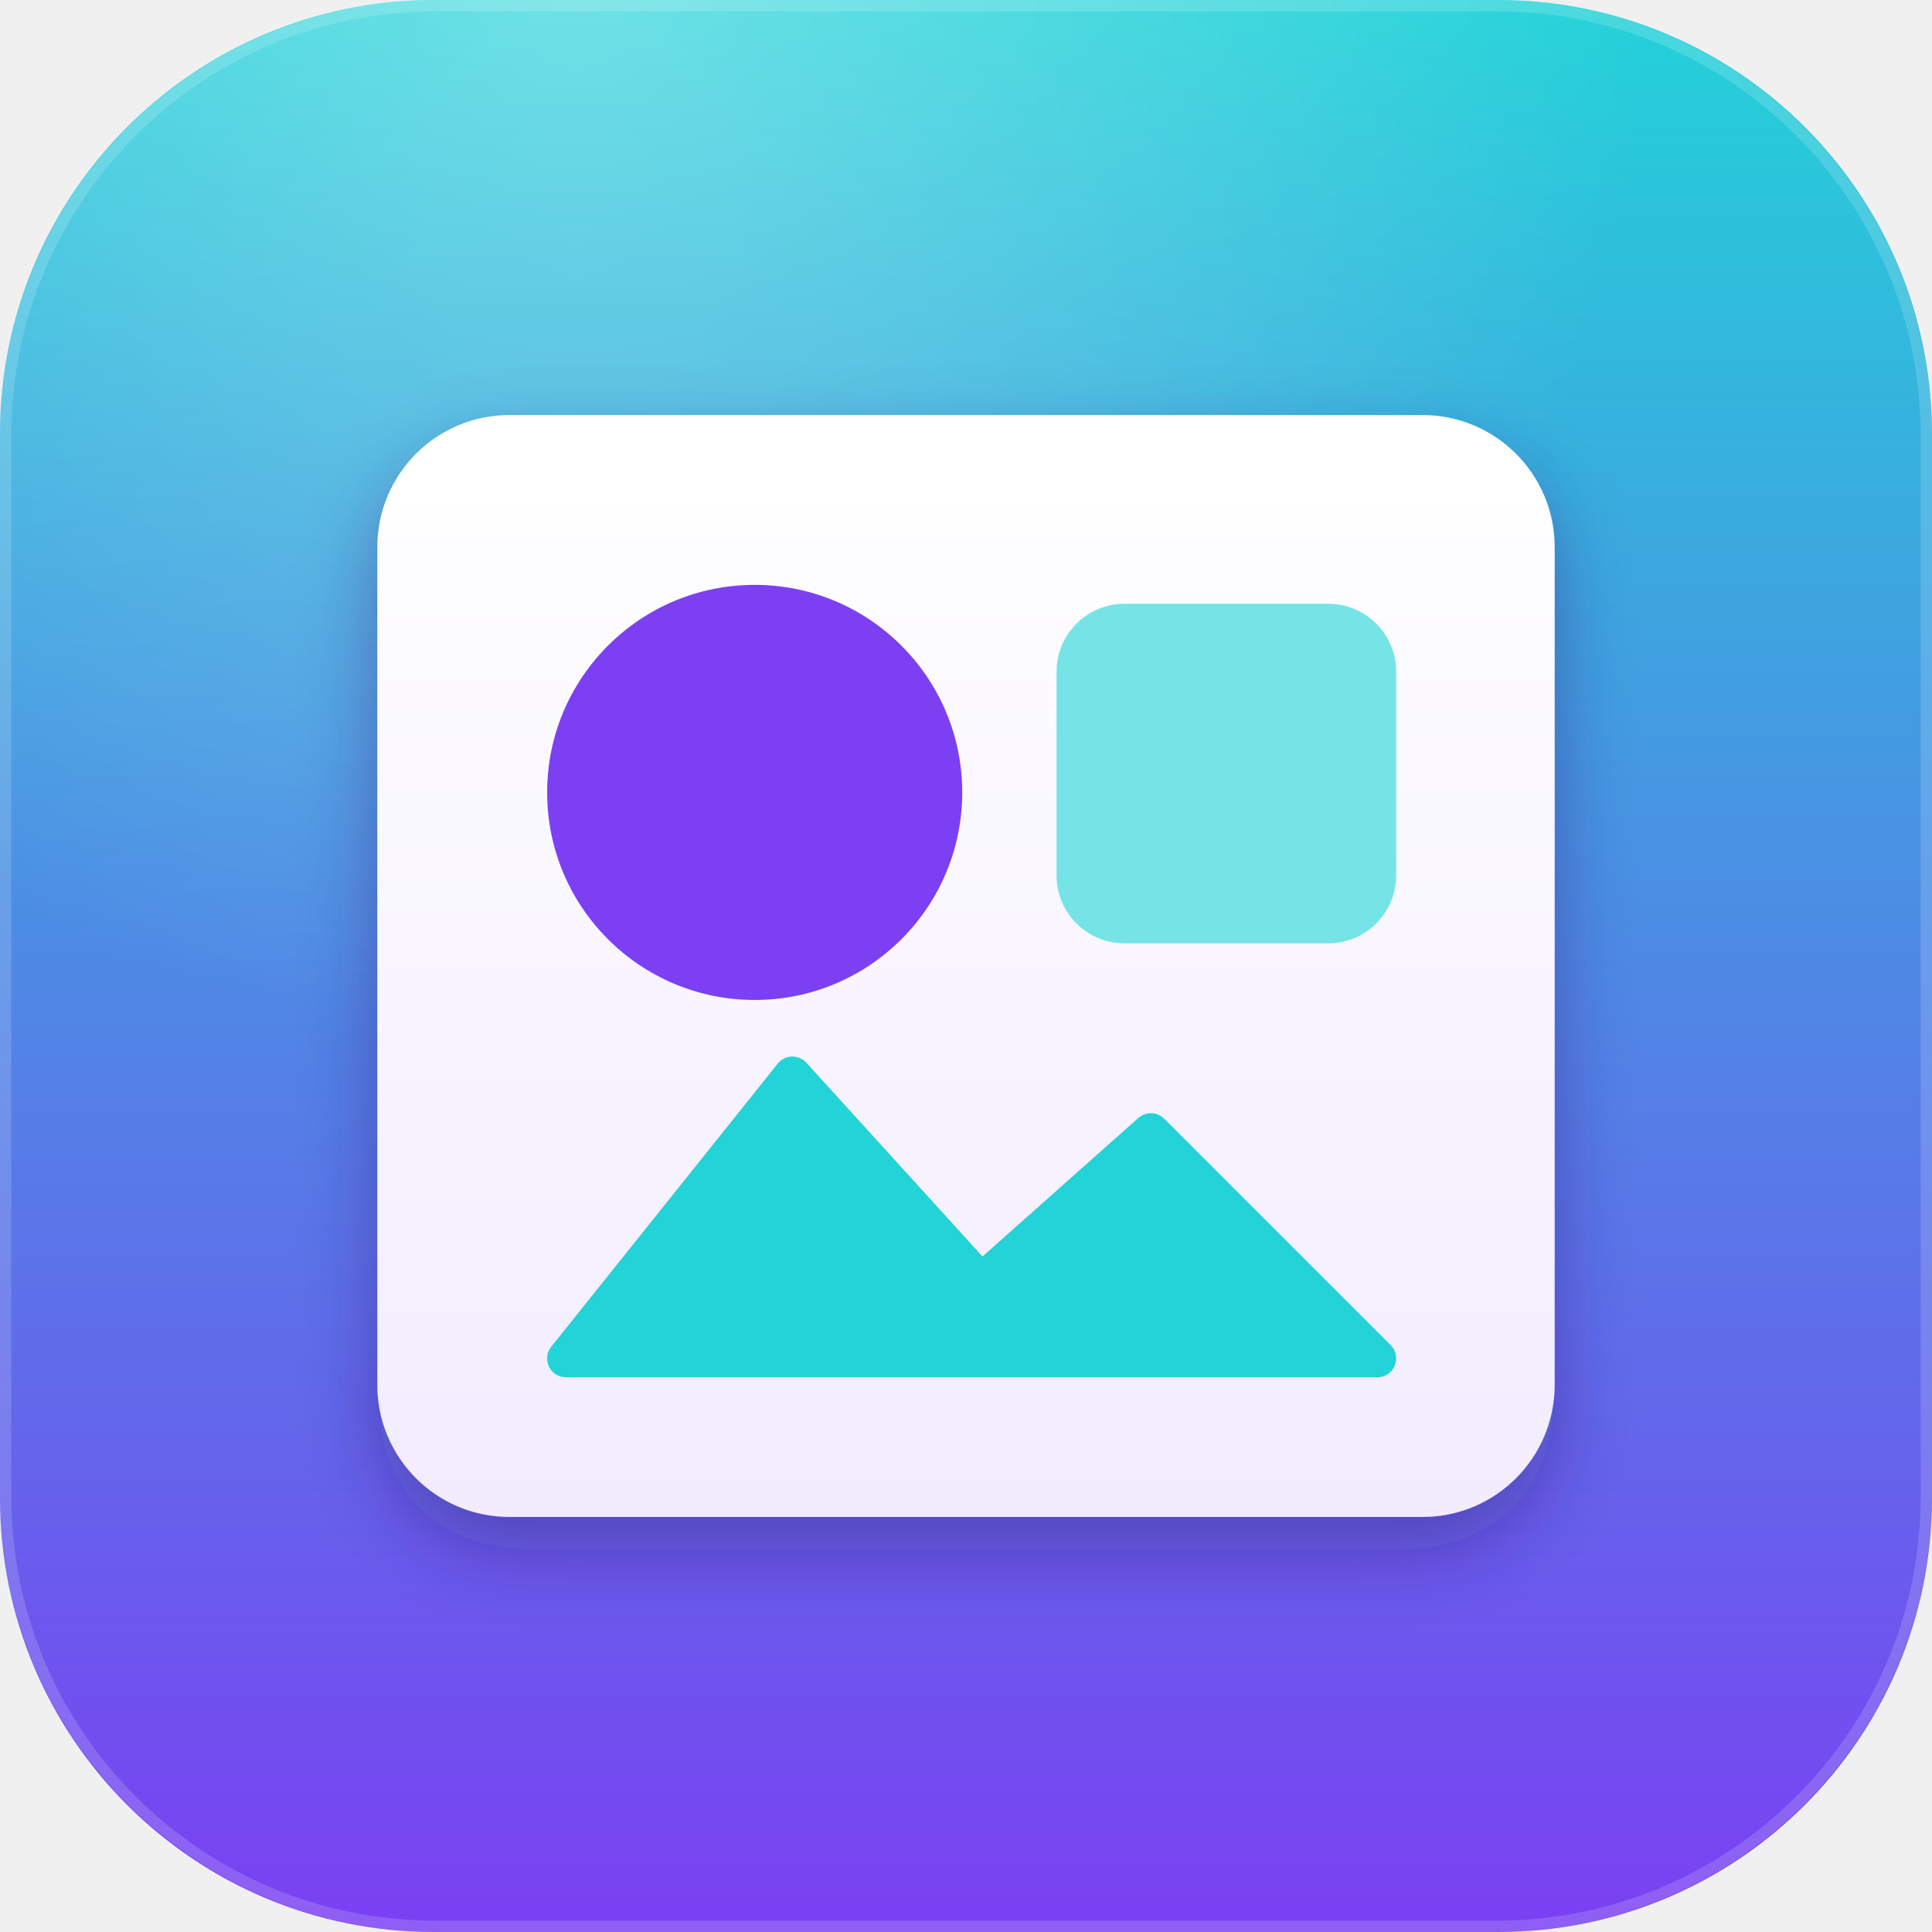
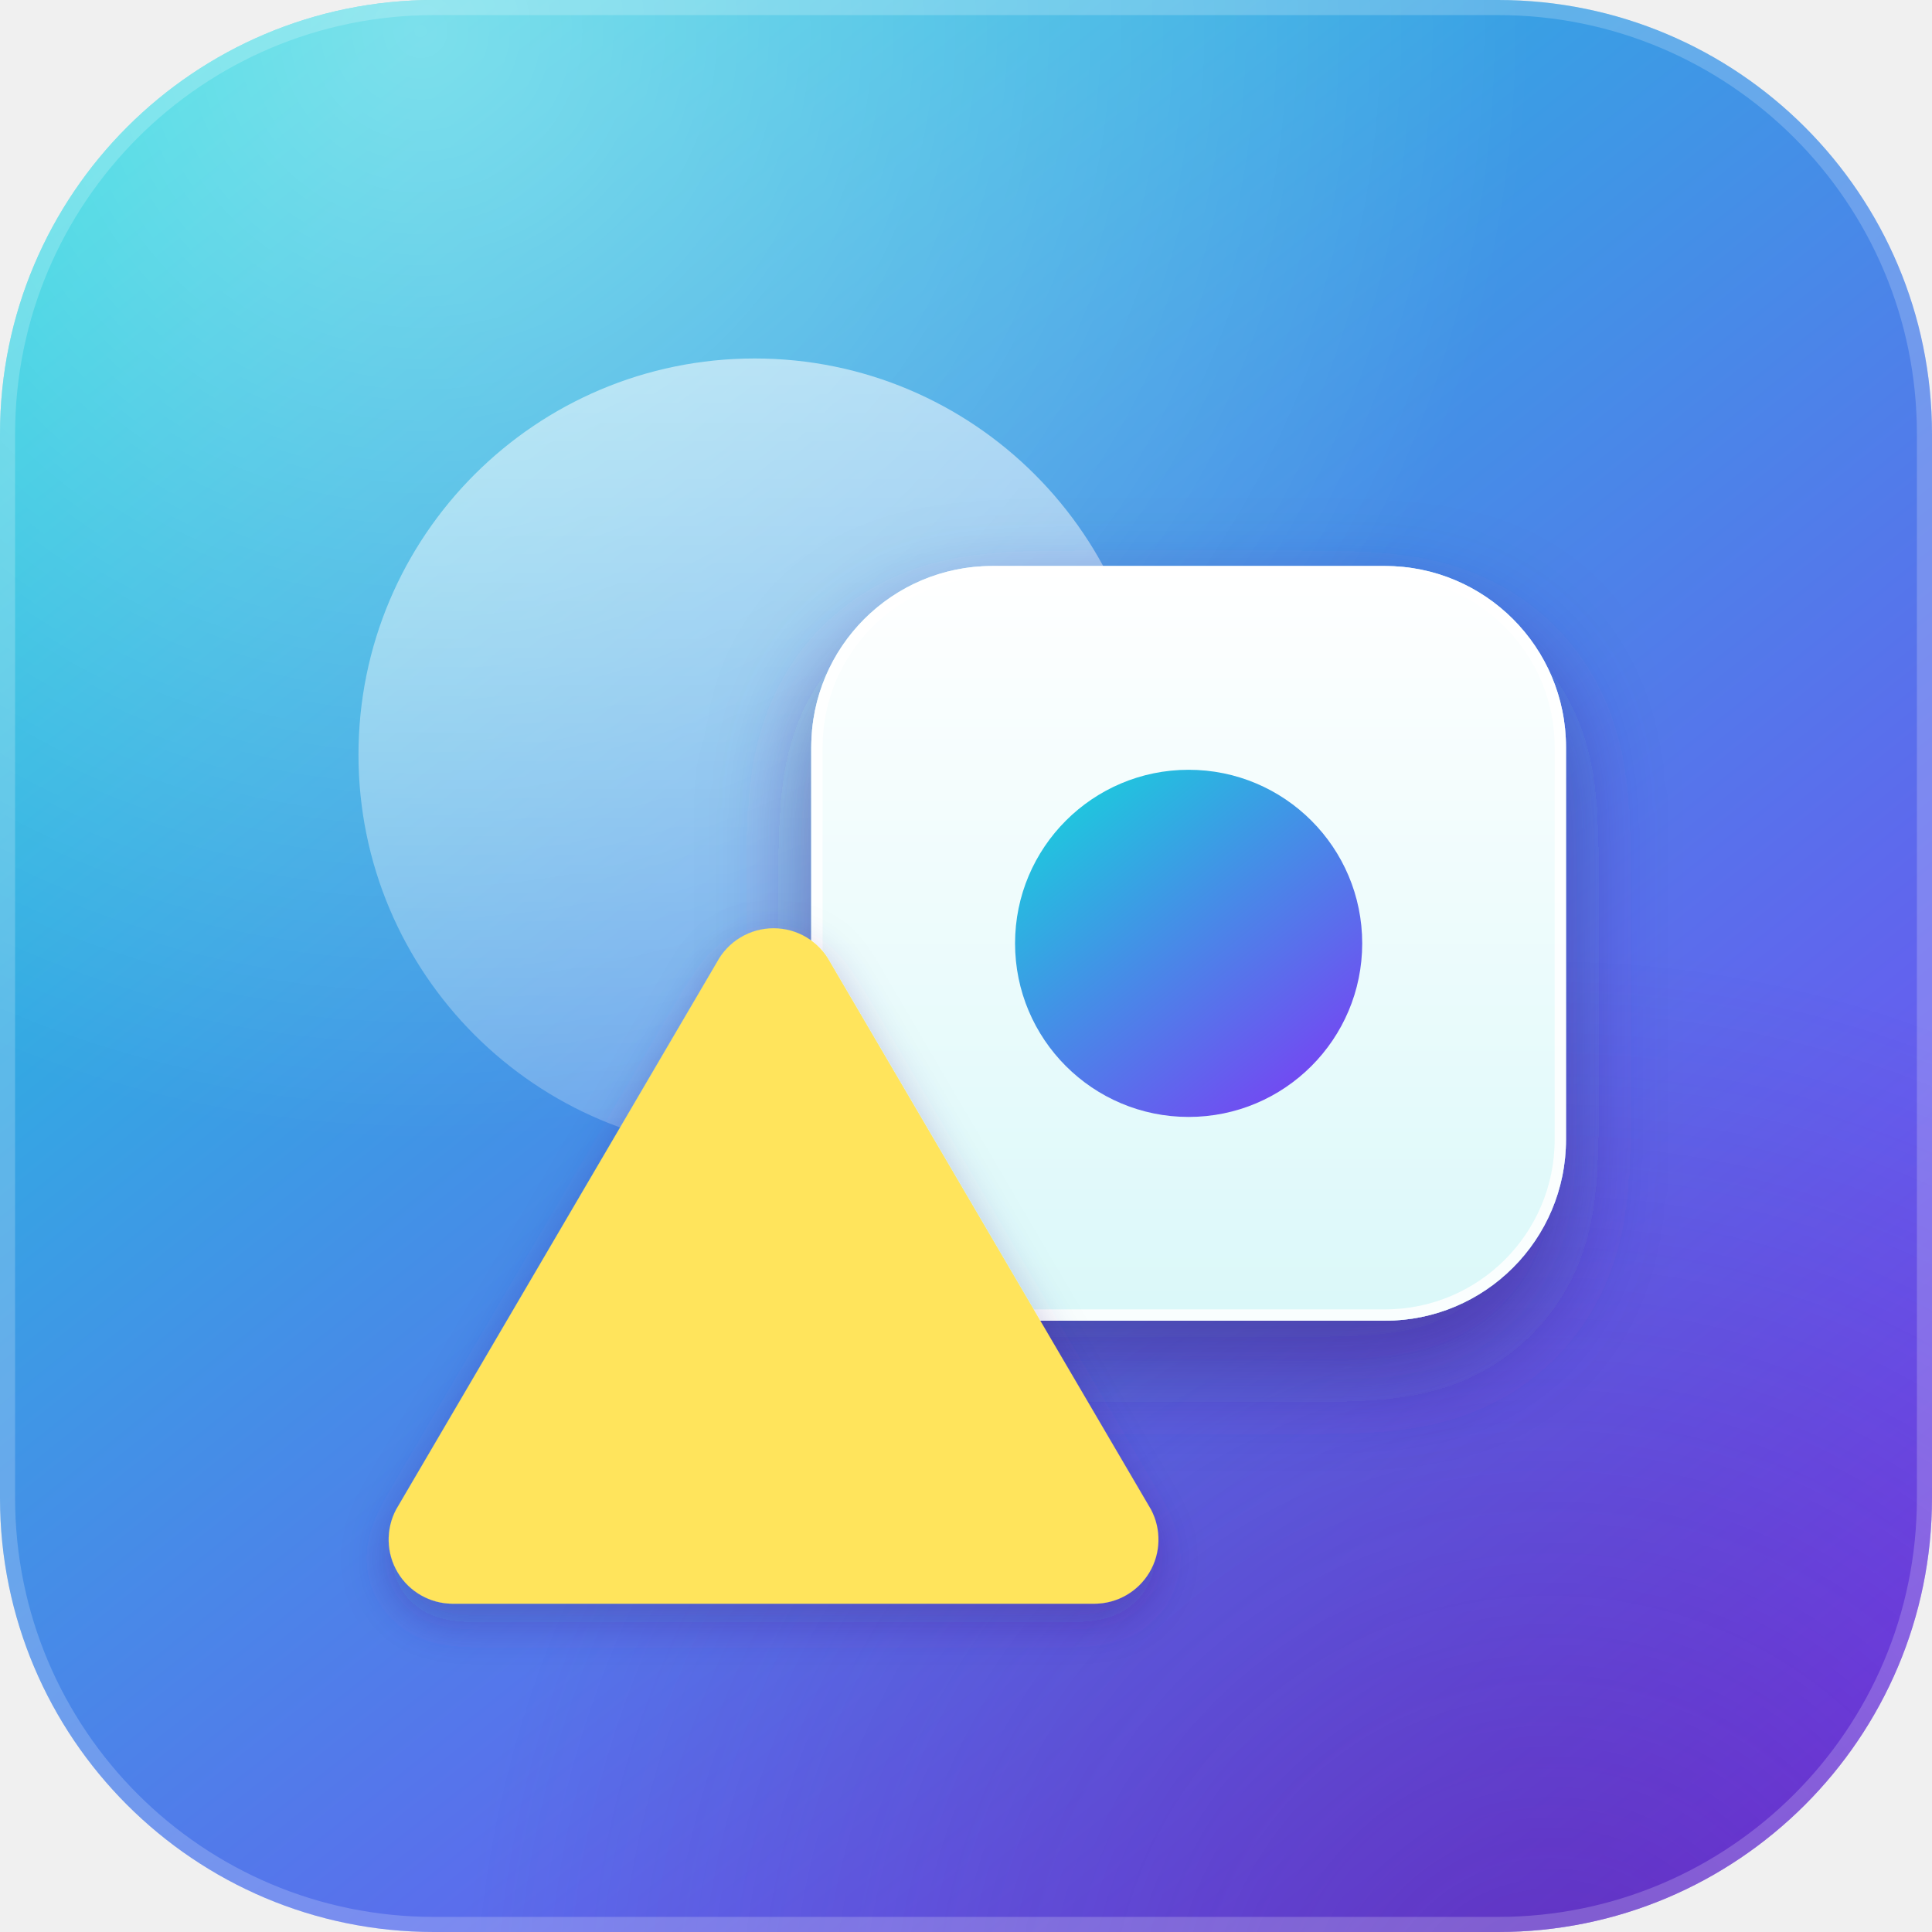
<svg xmlns="http://www.w3.org/2000/svg" viewBox="0 0 1024 1024">
  <defs>
-     <linearGradient id="a21-bg" x1="0" y1="0" x2="0" y2="1">
-       <stop offset="0" stop-color="#22D3D8" />
-       <stop offset="1" stop-color="#7B3FF2" />
+     <linearGradient id="v21bg" x1=".1" y1="0" x2=".9" y2="1">
+       <stop offset="0" stop-color="#16D4DC" />
+       <stop offset="1" stop-color="#7C3BF4" />
    </linearGradient>
-     <radialGradient id="a21-hl" cx=".3" cy="0" r="1">
-       <stop offset="0" stop-color="#fff" stop-opacity=".34" />
-       <stop offset=".55" stop-color="#fff" stop-opacity="0" />
+     <radialGradient id="v21hl" cx=".22" cy=".02" r=".95">
+       <stop offset="0" stop-color="#fff" stop-opacity=".42" />
+       <stop offset=".6" stop-color="#fff" stop-opacity="0" />
    </radialGradient>
-     <linearGradient id="a21-fg" x1="0" y1="0" x2="0" y2="1">
+     <radialGradient id="v21lo" cx=".8" cy="1.05" r=".8">
+       <stop offset="0" stop-color="#3E1E7A" stop-opacity=".42" />
+       <stop offset=".7" stop-color="#3E1E7A" stop-opacity="0" />
+     </radialGradient>
+     <linearGradient id="v21fg" x1="0" y1="0" x2="0" y2="1">
      <stop offset="0" stop-color="#FFFFFF" />
-       <stop offset="1" stop-color="#F2ECFE" />
+       <stop offset="1" stop-color="#DAF8F9" />
    </linearGradient>
-     <filter id="a21-sh" x="-20%" y="-20%" width="140%" height="150%">
-       <feDropShadow dx="0" dy="18" stdDeviation="20" flood-color="#371C6D" flood-opacity=".38" />
+     <linearGradient id="v21ac" x1="0" y1="0" x2="1" y2="1">
+       <stop offset="0" stop-color="#2DD8E0" />
+       <stop offset="1" stop-color="#7C3BF4" />
+     </linearGradient>
+     <linearGradient id="v21gl" x1="0" y1="0" x2="0" y2="1">
+       <stop offset="0" stop-color="#FFFFFF" stop-opacity=".55" />
+       <stop offset="1" stop-color="#FFFFFF" stop-opacity=".22" />
+     </linearGradient>
+     <filter id="v21sh" x="-30%" y="-30%" width="160%" height="170%">
+       <feDropShadow dx="0" dy="26" stdDeviation="26" flood-color="#3E1E7A" flood-opacity=".5" />
+     </filter>
+     <filter id="v21s2" x="-30%" y="-30%" width="160%" height="170%">
+       <feDropShadow dx="0" dy="10" stdDeviation="12" flood-color="#3E1E7A" flood-opacity=".3" />
    </filter>
  </defs>
-   <rect width="1024" height="1024" rx="230" fill="url(#a21-bg)" />
-   <rect width="1024" height="1024" rx="230" fill="url(#a21-hl)" />
-   <g filter="url(#a21-sh)">
-     <rect x="200" y="220" width="624" height="584" rx="70" fill="url(#a21-fg)" />
-     <circle cx="400" cy="420" r="110" fill="#7B3FF2" />
-     <rect x="560" y="320" width="180" height="180" rx="36" fill="#76E4E7" />
-     <path d="M300 720l120-150 100 110 90-80 120 120z" fill="#22D3D8" stroke="#22D3D8" stroke-width="20" stroke-linejoin="round" />
+   <rect width="1024" height="1024" rx="230" fill="url(#v21bg)" />
+   <rect width="1024" height="1024" rx="230" fill="url(#v21lo)" />
+   <rect width="1024" height="1024" rx="230" fill="url(#v21hl)" />
+   <circle cx="400" cy="400" r="210" fill="url(#v21gl)" />
+   <g filter="url(#v21sh)">
+     <rect x="430" y="300" width="400" height="400" rx="96" fill="url(#v21fg)" />
+     <rect x="433" y="303" width="394" height="394" rx="93" fill="none" stroke="#fff" stroke-opacity=".85" stroke-width="6" />
  </g>
-   <rect x="3" y="3" width="1018" height="1018" rx="228" fill="none" stroke="#fff" stroke-opacity=".16" stroke-width="6" />
+   <g filter="url(#v21s2)">
+     <path d="M210 800l170-290a34 34 0 0 1 60 0l170 290a34 34 0 0 1-30 50H240a34 34 0 0 1-30-50z" fill="#FFE45C" />
+   </g>
+   <circle cx="630" cy="500" r="92" fill="url(#v21bg)" />
+   <rect x="4" y="4" width="1016" height="1016" rx="226" fill="none" stroke="#fff" stroke-opacity=".2" stroke-width="8" />
</svg>
